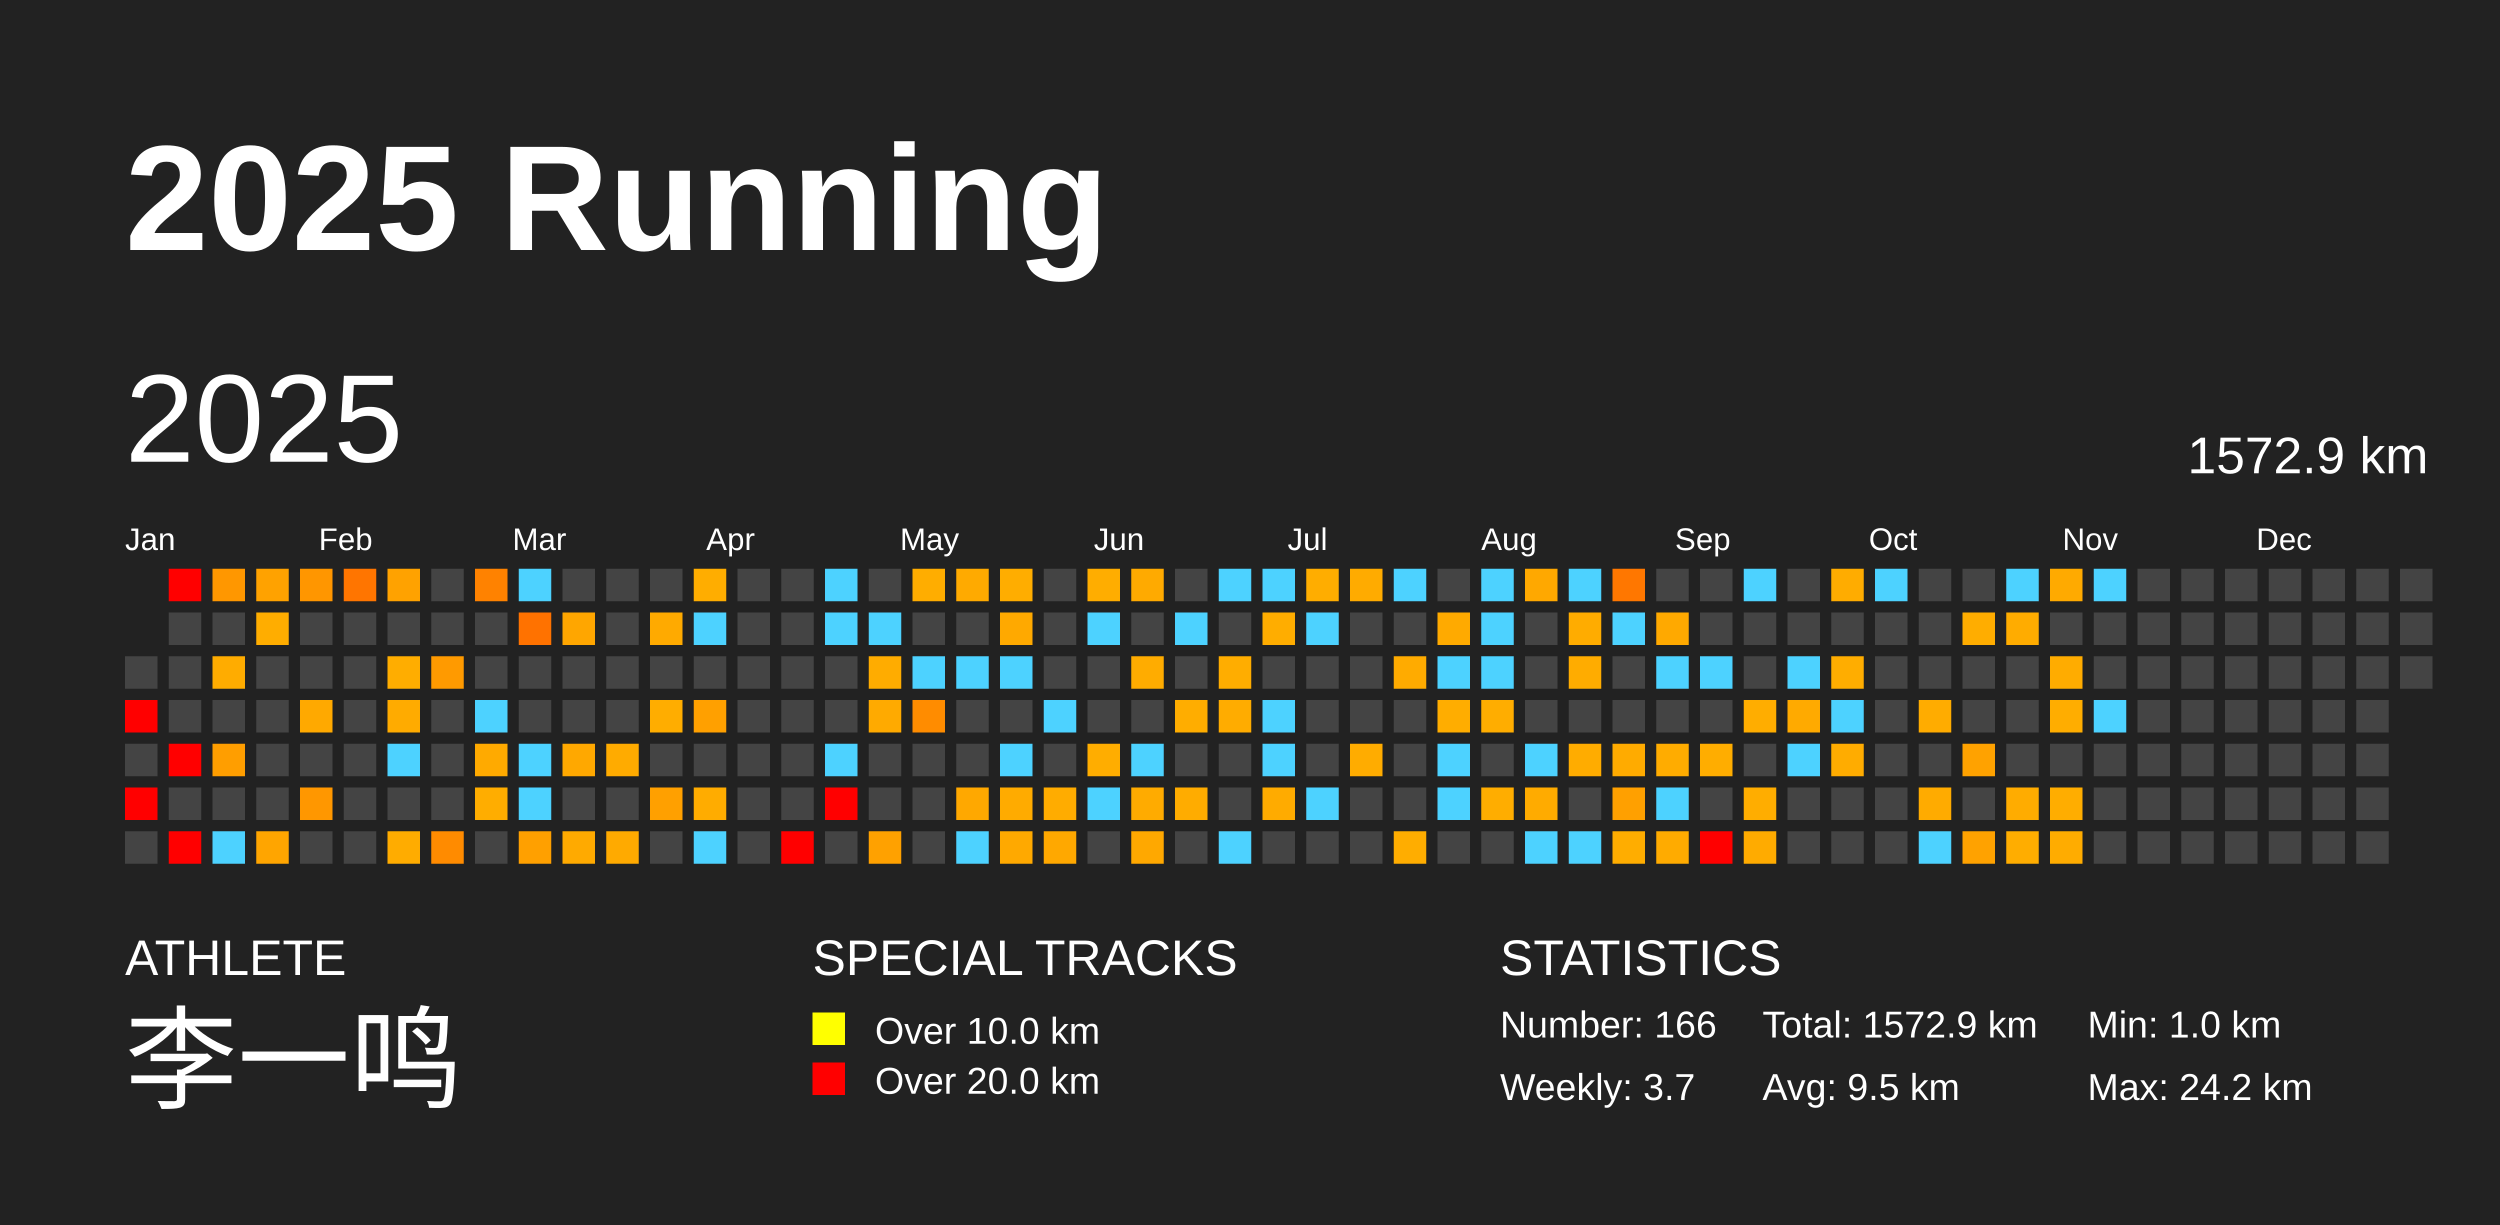
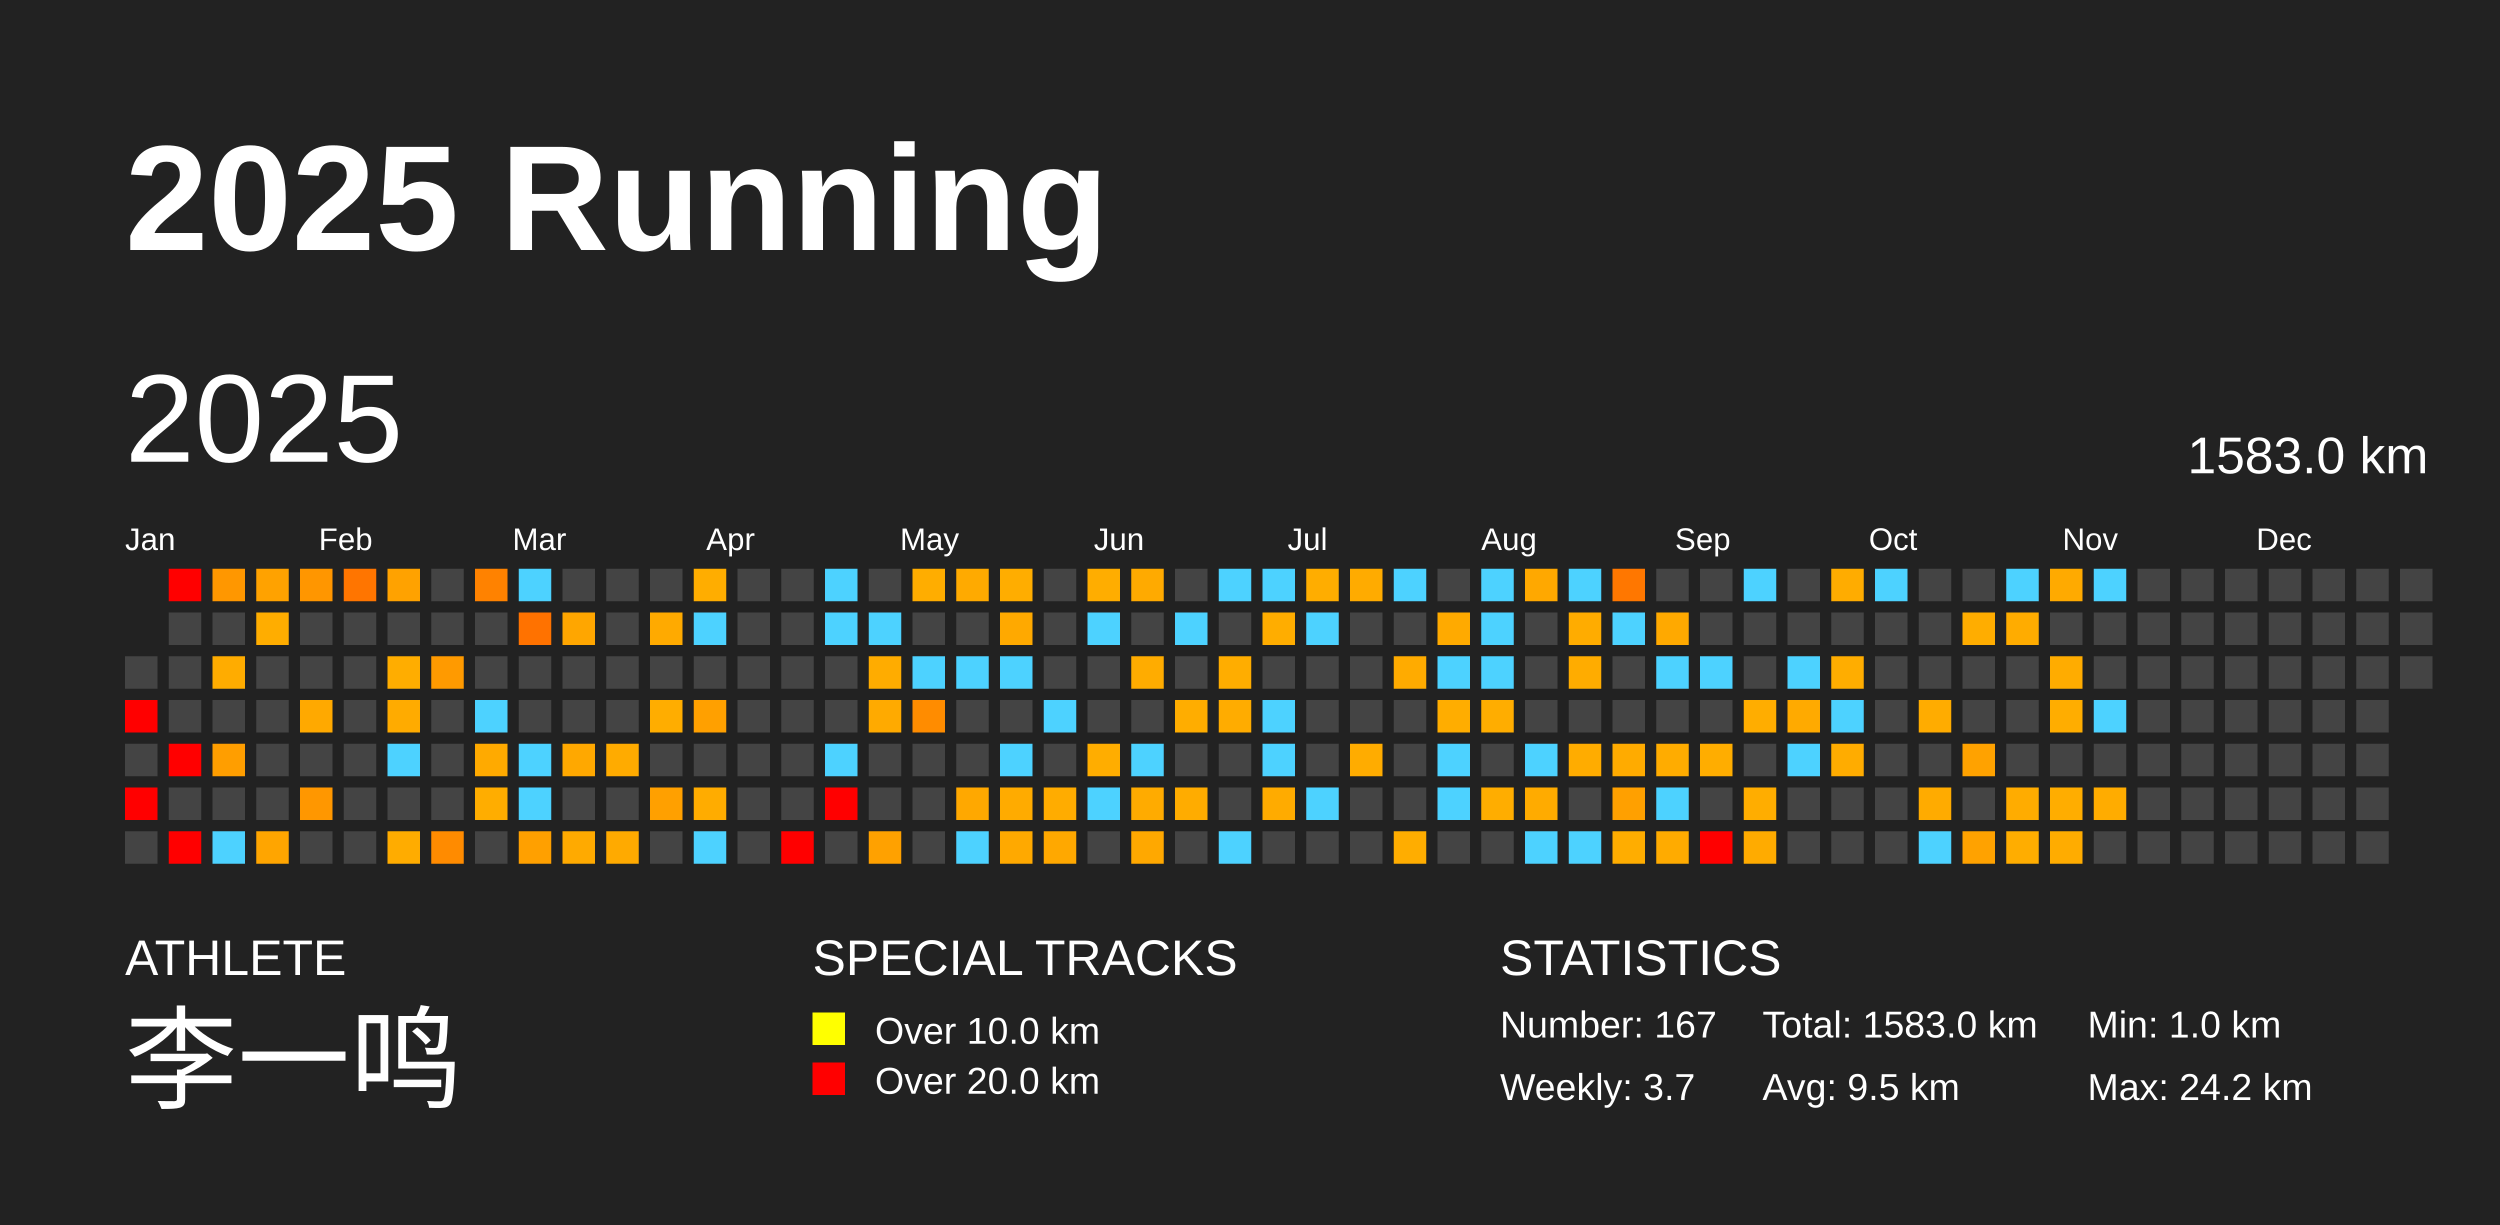
<svg xmlns="http://www.w3.org/2000/svg" baseProfile="full" height="98mm" version="1.1" viewBox="0,0,200,98" width="200mm">
  <defs />
  <rect fill="#222222" height="98" width="200" x="0" y="0" />
  <text fill="#FFFFFF" style="font-size:12px; font-family:Arial; font-weight:bold;" x="10" y="20">2025 Running</text>
  <text fill="#FFFFFF" style="font-size:4px; font-family:Arial" x="10" y="78">ATHLETE</text>
  <text fill="#FFFFFF" style="font-size:9px; font-family:Arial" x="10" y="88">李一鸣</text>
  <text fill="#FFFFFF" style="font-size:4px; font-family:Arial" x="65" y="78">SPECIAL TRACKS</text>
  <rect fill="yellow" height="2.6" width="2.6" x="65" y="81" />
  <text fill="#FFFFFF" style="font-size:3px; font-family:Arial" x="70" y="83.5">Over 10.0 km</text>
  <rect fill="red" height="2.6" width="2.6" x="65" y="85" />
  <text fill="#FFFFFF" style="font-size:3px; font-family:Arial" x="70" y="87.5">Over 20.0 km</text>
  <text fill="#FFFFFF" style="font-size:4px; font-family:Arial" x="120" y="78">STATISTICS</text>
-   <text fill="#FFFFFF" style="font-size:3px; font-family:Arial" x="120" y="83">Number: 166</text>
+   <text fill="#FFFFFF" style="font-size:3px; font-family:Arial" x="120" y="83">Number: 167</text>
  <text fill="#FFFFFF" style="font-size:3px; font-family:Arial" x="120" y="88">Weekly: 3.7</text>
-   <text fill="#FFFFFF" style="font-size:3px; font-family:Arial" x="141" y="83">Total: 1572.9 km</text>
+   <text fill="#FFFFFF" style="font-size:3px; font-family:Arial" x="141" y="83">Total: 1583.0 km</text>
  <text fill="#FFFFFF" style="font-size:3px; font-family:Arial" x="141" y="88">Avg: 9.5 km</text>
  <text fill="#FFFFFF" style="font-size:3px; font-family:Arial" x="167" y="83">Min: 1.0 km</text>
  <text fill="#FFFFFF" style="font-size:3px; font-family:Arial" x="167" y="88">Max: 24.2 km</text>
  <text dominant-baseline="hanging" fill="#FFFFFF" style="font-size:10.0px; font-family:Arial;" x="10" y="30">2025</text>
-   <text dominant-baseline="hanging" fill="#FFFFFF" style="font-size:4.125px; font-family:Arial;" x="175" y="35">1572.9 km</text>
+   <text dominant-baseline="hanging" fill="#FFFFFF" style="font-size:4.125px; font-family:Arial;" x="175" y="35">1583.0 km</text>
  <text fill="#FFFFFF" style="font-size:2.5px; font-family:Arial" x="10.0" y="44">Jan</text>
  <text fill="#FFFFFF" style="font-size:2.5px; font-family:Arial" x="25.5" y="44">Feb</text>
  <text fill="#FFFFFF" style="font-size:2.5px; font-family:Arial" x="41.0" y="44">Mar</text>
  <text fill="#FFFFFF" style="font-size:2.5px; font-family:Arial" x="56.5" y="44">Apr</text>
  <text fill="#FFFFFF" style="font-size:2.5px; font-family:Arial" x="72.0" y="44">May</text>
  <text fill="#FFFFFF" style="font-size:2.5px; font-family:Arial" x="87.5" y="44">Jun</text>
  <text fill="#FFFFFF" style="font-size:2.5px; font-family:Arial" x="103.0" y="44">Jul</text>
  <text fill="#FFFFFF" style="font-size:2.5px; font-family:Arial" x="118.5" y="44">Aug</text>
  <text fill="#FFFFFF" style="font-size:2.5px; font-family:Arial" x="134.0" y="44">Sep</text>
  <text fill="#FFFFFF" style="font-size:2.5px; font-family:Arial" x="149.5" y="44">Oct</text>
  <text fill="#FFFFFF" style="font-size:2.5px; font-family:Arial" x="165.0" y="44">Nov</text>
  <text fill="#FFFFFF" style="font-size:2.5px; font-family:Arial" x="180.5" y="44">Dec</text>
  <rect fill="#444444" height="2.6" width="2.6" x="10.0" y="52.5" />
  <rect fill="red" height="2.6" width="2.6" x="10.0" y="56.0" />
  <rect fill="#444444" height="2.6" width="2.6" x="10.0" y="59.5" />
  <rect fill="red" height="2.6" width="2.6" x="10.0" y="63.0" />
  <rect fill="#444444" height="2.6" width="2.6" x="10.0" y="66.5" />
  <rect fill="red" height="2.6" width="2.6" x="13.5" y="45.5" />
  <rect fill="#444444" height="2.6" width="2.6" x="13.5" y="49.0" />
  <rect fill="#444444" height="2.6" width="2.6" x="13.5" y="52.5" />
  <rect fill="#444444" height="2.6" width="2.6" x="13.5" y="56.0" />
  <rect fill="red" height="2.6" width="2.6" x="13.5" y="59.5" />
  <rect fill="#444444" height="2.6" width="2.6" x="13.5" y="63.0" />
  <rect fill="red" height="2.6" width="2.6" x="13.5" y="66.5" />
  <rect fill="#ff9700" height="2.6" width="2.6" x="17.0" y="45.5" />
  <rect fill="#444444" height="2.6" width="2.6" x="17.0" y="49.0" />
  <rect fill="#ffac00" height="2.6" width="2.6" x="17.0" y="52.5" />
  <rect fill="#444444" height="2.6" width="2.6" x="17.0" y="56.0" />
  <rect fill="#ff9e00" height="2.6" width="2.6" x="17.0" y="59.5" />
  <rect fill="#444444" height="2.6" width="2.6" x="17.0" y="63.0" />
  <rect fill="#4dd2ff" height="2.6" width="2.6" x="17.0" y="66.5" />
  <rect fill="#ffa200" height="2.6" width="2.6" x="20.5" y="45.5" />
  <rect fill="#ffad00" height="2.6" width="2.6" x="20.5" y="49.0" />
  <rect fill="#444444" height="2.6" width="2.6" x="20.5" y="52.5" />
  <rect fill="#444444" height="2.6" width="2.6" x="20.5" y="56.0" />
  <rect fill="#444444" height="2.6" width="2.6" x="20.5" y="59.5" />
  <rect fill="#444444" height="2.6" width="2.6" x="20.5" y="63.0" />
  <rect fill="#ffa500" height="2.6" width="2.6" x="20.5" y="66.5" />
  <rect fill="#ff9600" height="2.6" width="2.6" x="24.0" y="45.5" />
  <rect fill="#444444" height="2.6" width="2.6" x="24.0" y="49.0" />
  <rect fill="#444444" height="2.6" width="2.6" x="24.0" y="52.5" />
  <rect fill="#ffa900" height="2.6" width="2.6" x="24.0" y="56.0" />
  <rect fill="#444444" height="2.6" width="2.6" x="24.0" y="59.5" />
  <rect fill="#ff9700" height="2.6" width="2.6" x="24.0" y="63.0" />
  <rect fill="#444444" height="2.6" width="2.6" x="24.0" y="66.5" />
  <rect fill="#ff7500" height="2.6" width="2.6" x="27.5" y="45.5" />
  <rect fill="#444444" height="2.6" width="2.6" x="27.5" y="49.0" />
  <rect fill="#444444" height="2.6" width="2.6" x="27.5" y="52.5" />
  <rect fill="#444444" height="2.6" width="2.6" x="27.5" y="56.0" />
  <rect fill="#444444" height="2.6" width="2.6" x="27.5" y="59.5" />
  <rect fill="#444444" height="2.6" width="2.6" x="27.5" y="63.0" />
  <rect fill="#444444" height="2.6" width="2.6" x="27.5" y="66.5" />
  <rect fill="#ffa200" height="2.6" width="2.6" x="31.0" y="45.5" />
  <rect fill="#444444" height="2.6" width="2.6" x="31.0" y="49.0" />
  <rect fill="#ffad00" height="2.6" width="2.6" x="31.0" y="52.5" />
  <rect fill="#ffab00" height="2.6" width="2.6" x="31.0" y="56.0" />
  <rect fill="#4dd2ff" height="2.6" width="2.6" x="31.0" y="59.5" />
  <rect fill="#444444" height="2.6" width="2.6" x="31.0" y="63.0" />
  <rect fill="#ffac00" height="2.6" width="2.6" x="31.0" y="66.5" />
  <rect fill="#444444" height="2.6" width="2.6" x="34.5" y="45.5" />
  <rect fill="#444444" height="2.6" width="2.6" x="34.5" y="49.0" />
  <rect fill="#ff9a00" height="2.6" width="2.6" x="34.5" y="52.5" />
  <rect fill="#444444" height="2.6" width="2.6" x="34.5" y="56.0" />
  <rect fill="#444444" height="2.6" width="2.6" x="34.5" y="59.5" />
  <rect fill="#444444" height="2.6" width="2.6" x="34.5" y="63.0" />
  <rect fill="#ff8b00" height="2.6" width="2.6" x="34.5" y="66.5" />
  <rect fill="#ff8200" height="2.6" width="2.6" x="38.0" y="45.5" />
  <rect fill="#444444" height="2.6" width="2.6" x="38.0" y="49.0" />
  <rect fill="#444444" height="2.6" width="2.6" x="38.0" y="52.5" />
  <rect fill="#4dd2ff" height="2.6" width="2.6" x="38.0" y="56.0" />
  <rect fill="#ffaa00" height="2.6" width="2.6" x="38.0" y="59.5" />
  <rect fill="#ffad00" height="2.6" width="2.6" x="38.0" y="63.0" />
  <rect fill="#444444" height="2.6" width="2.6" x="38.0" y="66.5" />
  <rect fill="#4dd2ff" height="2.6" width="2.6" x="41.5" y="45.5" />
  <rect fill="#ff7200" height="2.6" width="2.6" x="41.5" y="49.0" />
  <rect fill="#444444" height="2.6" width="2.6" x="41.5" y="52.5" />
  <rect fill="#444444" height="2.6" width="2.6" x="41.5" y="56.0" />
  <rect fill="#4dd2ff" height="2.6" width="2.6" x="41.5" y="59.5" />
  <rect fill="#4dd2ff" height="2.6" width="2.6" x="41.5" y="63.0" />
  <rect fill="#ffa000" height="2.6" width="2.6" x="41.5" y="66.5" />
  <rect fill="#444444" height="2.6" width="2.6" x="45.0" y="45.5" />
  <rect fill="#ffa600" height="2.6" width="2.6" x="45.0" y="49.0" />
  <rect fill="#444444" height="2.6" width="2.6" x="45.0" y="52.5" />
  <rect fill="#444444" height="2.6" width="2.6" x="45.0" y="56.0" />
  <rect fill="#ffa800" height="2.6" width="2.6" x="45.0" y="59.5" />
  <rect fill="#444444" height="2.6" width="2.6" x="45.0" y="63.0" />
  <rect fill="#ffaa00" height="2.6" width="2.6" x="45.0" y="66.5" />
  <rect fill="#444444" height="2.6" width="2.6" x="48.5" y="45.5" />
  <rect fill="#444444" height="2.6" width="2.6" x="48.5" y="49.0" />
  <rect fill="#444444" height="2.6" width="2.6" x="48.5" y="52.5" />
  <rect fill="#444444" height="2.6" width="2.6" x="48.5" y="56.0" />
  <rect fill="#ffab00" height="2.6" width="2.6" x="48.5" y="59.5" />
  <rect fill="#444444" height="2.6" width="2.6" x="48.5" y="63.0" />
  <rect fill="#ffaa00" height="2.6" width="2.6" x="48.5" y="66.5" />
  <rect fill="#444444" height="2.6" width="2.6" x="52.0" y="45.5" />
  <rect fill="#ffaa00" height="2.6" width="2.6" x="52.0" y="49.0" />
  <rect fill="#444444" height="2.6" width="2.6" x="52.0" y="52.5" />
  <rect fill="#ffad00" height="2.6" width="2.6" x="52.0" y="56.0" />
  <rect fill="#444444" height="2.6" width="2.6" x="52.0" y="59.5" />
  <rect fill="#ffa000" height="2.6" width="2.6" x="52.0" y="63.0" />
  <rect fill="#444444" height="2.6" width="2.6" x="52.0" y="66.5" />
  <rect fill="#ffad00" height="2.6" width="2.6" x="55.5" y="45.5" />
  <rect fill="#4dd2ff" height="2.6" width="2.6" x="55.5" y="49.0" />
  <rect fill="#444444" height="2.6" width="2.6" x="55.5" y="52.5" />
  <rect fill="#ffa000" height="2.6" width="2.6" x="55.5" y="56.0" />
  <rect fill="#444444" height="2.6" width="2.6" x="55.5" y="59.5" />
  <rect fill="#ffac00" height="2.6" width="2.6" x="55.5" y="63.0" />
  <rect fill="#4dd2ff" height="2.6" width="2.6" x="55.5" y="66.5" />
  <rect fill="#444444" height="2.6" width="2.6" x="59.0" y="45.5" />
  <rect fill="#444444" height="2.6" width="2.6" x="59.0" y="49.0" />
  <rect fill="#444444" height="2.6" width="2.6" x="59.0" y="52.5" />
  <rect fill="#444444" height="2.6" width="2.6" x="59.0" y="56.0" />
  <rect fill="#444444" height="2.6" width="2.6" x="59.0" y="59.5" />
  <rect fill="#444444" height="2.6" width="2.6" x="59.0" y="63.0" />
  <rect fill="#444444" height="2.6" width="2.6" x="59.0" y="66.5" />
  <rect fill="#444444" height="2.6" width="2.6" x="62.5" y="45.5" />
  <rect fill="#444444" height="2.6" width="2.6" x="62.5" y="49.0" />
  <rect fill="#444444" height="2.6" width="2.6" x="62.5" y="52.5" />
  <rect fill="#444444" height="2.6" width="2.6" x="62.5" y="56.0" />
  <rect fill="#444444" height="2.6" width="2.6" x="62.5" y="59.5" />
  <rect fill="#444444" height="2.6" width="2.6" x="62.5" y="63.0" />
  <rect fill="red" height="2.6" width="2.6" x="62.5" y="66.5" />
  <rect fill="#4dd2ff" height="2.6" width="2.6" x="66.0" y="45.5" />
  <rect fill="#4dd2ff" height="2.6" width="2.6" x="66.0" y="49.0" />
  <rect fill="#444444" height="2.6" width="2.6" x="66.0" y="52.5" />
  <rect fill="#444444" height="2.6" width="2.6" x="66.0" y="56.0" />
  <rect fill="#4dd2ff" height="2.6" width="2.6" x="66.0" y="59.5" />
  <rect fill="red" height="2.6" width="2.6" x="66.0" y="63.0" />
  <rect fill="#444444" height="2.6" width="2.6" x="66.0" y="66.5" />
  <rect fill="#444444" height="2.6" width="2.6" x="69.5" y="45.5" />
  <rect fill="#4dd2ff" height="2.6" width="2.6" x="69.5" y="49.0" />
  <rect fill="#ffac00" height="2.6" width="2.6" x="69.5" y="52.5" />
  <rect fill="#ffaa00" height="2.6" width="2.6" x="69.5" y="56.0" />
  <rect fill="#444444" height="2.6" width="2.6" x="69.5" y="59.5" />
  <rect fill="#444444" height="2.6" width="2.6" x="69.5" y="63.0" />
  <rect fill="#ffa100" height="2.6" width="2.6" x="69.5" y="66.5" />
  <rect fill="#ffad00" height="2.6" width="2.6" x="73.0" y="45.5" />
  <rect fill="#444444" height="2.6" width="2.6" x="73.0" y="49.0" />
  <rect fill="#4dd2ff" height="2.6" width="2.6" x="73.0" y="52.5" />
  <rect fill="#ff8c00" height="2.6" width="2.6" x="73.0" y="56.0" />
  <rect fill="#444444" height="2.6" width="2.6" x="73.0" y="59.5" />
  <rect fill="#444444" height="2.6" width="2.6" x="73.0" y="63.0" />
  <rect fill="#444444" height="2.6" width="2.6" x="73.0" y="66.5" />
  <rect fill="#ffaa00" height="2.6" width="2.6" x="76.5" y="45.5" />
  <rect fill="#444444" height="2.6" width="2.6" x="76.5" y="49.0" />
  <rect fill="#4dd2ff" height="2.6" width="2.6" x="76.5" y="52.5" />
  <rect fill="#444444" height="2.6" width="2.6" x="76.5" y="56.0" />
  <rect fill="#444444" height="2.6" width="2.6" x="76.5" y="59.5" />
  <rect fill="#ffa800" height="2.6" width="2.6" x="76.5" y="63.0" />
  <rect fill="#4dd2ff" height="2.6" width="2.6" x="76.5" y="66.5" />
  <rect fill="#ffad00" height="2.6" width="2.6" x="80.0" y="45.5" />
  <rect fill="#ffa900" height="2.6" width="2.6" x="80.0" y="49.0" />
  <rect fill="#4dd2ff" height="2.6" width="2.6" x="80.0" y="52.5" />
  <rect fill="#444444" height="2.6" width="2.6" x="80.0" y="56.0" />
  <rect fill="#4dd2ff" height="2.6" width="2.6" x="80.0" y="59.5" />
  <rect fill="#ffab00" height="2.6" width="2.6" x="80.0" y="63.0" />
  <rect fill="#ffa900" height="2.6" width="2.6" x="80.0" y="66.5" />
  <rect fill="#444444" height="2.6" width="2.6" x="83.5" y="45.5" />
  <rect fill="#444444" height="2.6" width="2.6" x="83.5" y="49.0" />
  <rect fill="#444444" height="2.6" width="2.6" x="83.5" y="52.5" />
  <rect fill="#4dd2ff" height="2.6" width="2.6" x="83.5" y="56.0" />
  <rect fill="#444444" height="2.6" width="2.6" x="83.5" y="59.5" />
  <rect fill="#ffac00" height="2.6" width="2.6" x="83.5" y="63.0" />
  <rect fill="#ffa800" height="2.6" width="2.6" x="83.5" y="66.5" />
  <rect fill="#ffad00" height="2.6" width="2.6" x="87.0" y="45.5" />
  <rect fill="#4dd2ff" height="2.6" width="2.6" x="87.0" y="49.0" />
  <rect fill="#444444" height="2.6" width="2.6" x="87.0" y="52.5" />
  <rect fill="#444444" height="2.6" width="2.6" x="87.0" y="56.0" />
  <rect fill="#ffad00" height="2.6" width="2.6" x="87.0" y="59.5" />
  <rect fill="#4dd2ff" height="2.6" width="2.6" x="87.0" y="63.0" />
  <rect fill="#444444" height="2.6" width="2.6" x="87.0" y="66.5" />
  <rect fill="#ffaa00" height="2.6" width="2.6" x="90.5" y="45.5" />
  <rect fill="#444444" height="2.6" width="2.6" x="90.5" y="49.0" />
  <rect fill="#ffac00" height="2.6" width="2.6" x="90.5" y="52.5" />
  <rect fill="#444444" height="2.6" width="2.6" x="90.5" y="56.0" />
  <rect fill="#4dd2ff" height="2.6" width="2.6" x="90.5" y="59.5" />
  <rect fill="#ffab00" height="2.6" width="2.6" x="90.5" y="63.0" />
  <rect fill="#ffa800" height="2.6" width="2.6" x="90.5" y="66.5" />
  <rect fill="#444444" height="2.6" width="2.6" x="94.0" y="45.5" />
  <rect fill="#4dd2ff" height="2.6" width="2.6" x="94.0" y="49.0" />
  <rect fill="#444444" height="2.6" width="2.6" x="94.0" y="52.5" />
  <rect fill="#ffad00" height="2.6" width="2.6" x="94.0" y="56.0" />
  <rect fill="#444444" height="2.6" width="2.6" x="94.0" y="59.5" />
  <rect fill="#ffac00" height="2.6" width="2.6" x="94.0" y="63.0" />
  <rect fill="#444444" height="2.6" width="2.6" x="94.0" y="66.5" />
  <rect fill="#4dd2ff" height="2.6" width="2.6" x="97.5" y="45.5" />
  <rect fill="#444444" height="2.6" width="2.6" x="97.5" y="49.0" />
  <rect fill="#ffad00" height="2.6" width="2.6" x="97.5" y="52.5" />
  <rect fill="#ffac00" height="2.6" width="2.6" x="97.5" y="56.0" />
  <rect fill="#444444" height="2.6" width="2.6" x="97.5" y="59.5" />
  <rect fill="#444444" height="2.6" width="2.6" x="97.5" y="63.0" />
  <rect fill="#4dd2ff" height="2.6" width="2.6" x="97.5" y="66.5" />
  <rect fill="#4dd2ff" height="2.6" width="2.6" x="101.0" y="45.5" />
  <rect fill="#ffad00" height="2.6" width="2.6" x="101.0" y="49.0" />
  <rect fill="#444444" height="2.6" width="2.6" x="101.0" y="52.5" />
  <rect fill="#4dd2ff" height="2.6" width="2.6" x="101.0" y="56.0" />
  <rect fill="#4dd2ff" height="2.6" width="2.6" x="101.0" y="59.5" />
  <rect fill="#ffab00" height="2.6" width="2.6" x="101.0" y="63.0" />
  <rect fill="#444444" height="2.6" width="2.6" x="101.0" y="66.5" />
  <rect fill="#ffad00" height="2.6" width="2.6" x="104.5" y="45.5" />
  <rect fill="#4dd2ff" height="2.6" width="2.6" x="104.5" y="49.0" />
  <rect fill="#444444" height="2.6" width="2.6" x="104.5" y="52.5" />
  <rect fill="#444444" height="2.6" width="2.6" x="104.5" y="56.0" />
  <rect fill="#444444" height="2.6" width="2.6" x="104.5" y="59.5" />
  <rect fill="#4dd2ff" height="2.6" width="2.6" x="104.5" y="63.0" />
  <rect fill="#444444" height="2.6" width="2.6" x="104.5" y="66.5" />
  <rect fill="#ffab00" height="2.6" width="2.6" x="108.0" y="45.5" />
  <rect fill="#444444" height="2.6" width="2.6" x="108.0" y="49.0" />
  <rect fill="#444444" height="2.6" width="2.6" x="108.0" y="52.5" />
  <rect fill="#444444" height="2.6" width="2.6" x="108.0" y="56.0" />
  <rect fill="#ffac00" height="2.6" width="2.6" x="108.0" y="59.5" />
  <rect fill="#444444" height="2.6" width="2.6" x="108.0" y="63.0" />
  <rect fill="#444444" height="2.6" width="2.6" x="108.0" y="66.5" />
  <rect fill="#4dd2ff" height="2.6" width="2.6" x="111.5" y="45.5" />
  <rect fill="#444444" height="2.6" width="2.6" x="111.5" y="49.0" />
  <rect fill="#ffab00" height="2.6" width="2.6" x="111.5" y="52.5" />
  <rect fill="#444444" height="2.6" width="2.6" x="111.5" y="56.0" />
  <rect fill="#444444" height="2.6" width="2.6" x="111.5" y="59.5" />
  <rect fill="#444444" height="2.6" width="2.6" x="111.5" y="63.0" />
  <rect fill="#ffad00" height="2.6" width="2.6" x="111.5" y="66.5" />
  <rect fill="#444444" height="2.6" width="2.6" x="115.0" y="45.5" />
  <rect fill="#ffaa00" height="2.6" width="2.6" x="115.0" y="49.0" />
  <rect fill="#4dd2ff" height="2.6" width="2.6" x="115.0" y="52.5" />
  <rect fill="#ffad00" height="2.6" width="2.6" x="115.0" y="56.0" />
  <rect fill="#4dd2ff" height="2.6" width="2.6" x="115.0" y="59.5" />
  <rect fill="#4dd2ff" height="2.6" width="2.6" x="115.0" y="63.0" />
  <rect fill="#444444" height="2.6" width="2.6" x="115.0" y="66.5" />
  <rect fill="#4dd2ff" height="2.6" width="2.6" x="118.5" y="45.5" />
  <rect fill="#4dd2ff" height="2.6" width="2.6" x="118.5" y="49.0" />
  <rect fill="#4dd2ff" height="2.6" width="2.6" x="118.5" y="52.5" />
  <rect fill="#ffad00" height="2.6" width="2.6" x="118.5" y="56.0" />
  <rect fill="#444444" height="2.6" width="2.6" x="118.5" y="59.5" />
  <rect fill="#ffad00" height="2.6" width="2.6" x="118.5" y="63.0" />
  <rect fill="#444444" height="2.6" width="2.6" x="118.5" y="66.5" />
  <rect fill="#ffa800" height="2.6" width="2.6" x="122.0" y="45.5" />
  <rect fill="#444444" height="2.6" width="2.6" x="122.0" y="49.0" />
  <rect fill="#444444" height="2.6" width="2.6" x="122.0" y="52.5" />
  <rect fill="#444444" height="2.6" width="2.6" x="122.0" y="56.0" />
  <rect fill="#4dd2ff" height="2.6" width="2.6" x="122.0" y="59.5" />
  <rect fill="#ffab00" height="2.6" width="2.6" x="122.0" y="63.0" />
  <rect fill="#4dd2ff" height="2.6" width="2.6" x="122.0" y="66.5" />
  <rect fill="#4dd2ff" height="2.6" width="2.6" x="125.5" y="45.5" />
  <rect fill="#ffac00" height="2.6" width="2.6" x="125.5" y="49.0" />
  <rect fill="#ffac00" height="2.6" width="2.6" x="125.5" y="52.5" />
  <rect fill="#444444" height="2.6" width="2.6" x="125.5" y="56.0" />
  <rect fill="#ffac00" height="2.6" width="2.6" x="125.5" y="59.5" />
  <rect fill="#444444" height="2.6" width="2.6" x="125.5" y="63.0" />
  <rect fill="#4dd2ff" height="2.6" width="2.6" x="125.5" y="66.5" />
  <rect fill="#ff7700" height="2.6" width="2.6" x="129.0" y="45.5" />
  <rect fill="#4dd2ff" height="2.6" width="2.6" x="129.0" y="49.0" />
  <rect fill="#444444" height="2.6" width="2.6" x="129.0" y="52.5" />
  <rect fill="#444444" height="2.6" width="2.6" x="129.0" y="56.0" />
  <rect fill="#ffab00" height="2.6" width="2.6" x="129.0" y="59.5" />
  <rect fill="#ffa000" height="2.6" width="2.6" x="129.0" y="63.0" />
  <rect fill="#ffad00" height="2.6" width="2.6" x="129.0" y="66.5" />
  <rect fill="#444444" height="2.6" width="2.6" x="132.5" y="45.5" />
  <rect fill="#ffa900" height="2.6" width="2.6" x="132.5" y="49.0" />
  <rect fill="#4dd2ff" height="2.6" width="2.6" x="132.5" y="52.5" />
  <rect fill="#444444" height="2.6" width="2.6" x="132.5" y="56.0" />
  <rect fill="#ffac00" height="2.6" width="2.6" x="132.5" y="59.5" />
  <rect fill="#4dd2ff" height="2.6" width="2.6" x="132.5" y="63.0" />
  <rect fill="#ffab00" height="2.6" width="2.6" x="132.5" y="66.5" />
  <rect fill="#444444" height="2.6" width="2.6" x="136.0" y="45.5" />
  <rect fill="#444444" height="2.6" width="2.6" x="136.0" y="49.0" />
  <rect fill="#4dd2ff" height="2.6" width="2.6" x="136.0" y="52.5" />
  <rect fill="#444444" height="2.6" width="2.6" x="136.0" y="56.0" />
  <rect fill="#ffad00" height="2.6" width="2.6" x="136.0" y="59.5" />
  <rect fill="#444444" height="2.6" width="2.6" x="136.0" y="63.0" />
  <rect fill="red" height="2.6" width="2.6" x="136.0" y="66.5" />
  <rect fill="#4dd2ff" height="2.6" width="2.6" x="139.5" y="45.5" />
  <rect fill="#444444" height="2.6" width="2.6" x="139.5" y="49.0" />
  <rect fill="#444444" height="2.6" width="2.6" x="139.5" y="52.5" />
  <rect fill="#ffad00" height="2.6" width="2.6" x="139.5" y="56.0" />
  <rect fill="#444444" height="2.6" width="2.6" x="139.5" y="59.5" />
  <rect fill="#ffad00" height="2.6" width="2.6" x="139.5" y="63.0" />
  <rect fill="#ffab00" height="2.6" width="2.6" x="139.5" y="66.5" />
  <rect fill="#444444" height="2.6" width="2.6" x="143.0" y="45.5" />
  <rect fill="#444444" height="2.6" width="2.6" x="143.0" y="49.0" />
  <rect fill="#4dd2ff" height="2.6" width="2.6" x="143.0" y="52.5" />
  <rect fill="#ffaa00" height="2.6" width="2.6" x="143.0" y="56.0" />
  <rect fill="#4dd2ff" height="2.6" width="2.6" x="143.0" y="59.5" />
  <rect fill="#444444" height="2.6" width="2.6" x="143.0" y="63.0" />
  <rect fill="#444444" height="2.6" width="2.6" x="143.0" y="66.5" />
  <rect fill="#ffac00" height="2.6" width="2.6" x="146.5" y="45.5" />
  <rect fill="#444444" height="2.6" width="2.6" x="146.5" y="49.0" />
  <rect fill="#ffad00" height="2.6" width="2.6" x="146.5" y="52.5" />
  <rect fill="#4dd2ff" height="2.6" width="2.6" x="146.5" y="56.0" />
  <rect fill="#ffac00" height="2.6" width="2.6" x="146.5" y="59.5" />
  <rect fill="#444444" height="2.6" width="2.6" x="146.5" y="63.0" />
  <rect fill="#444444" height="2.6" width="2.6" x="146.5" y="66.5" />
  <rect fill="#4dd2ff" height="2.6" width="2.6" x="150.0" y="45.5" />
  <rect fill="#444444" height="2.6" width="2.6" x="150.0" y="49.0" />
  <rect fill="#444444" height="2.6" width="2.6" x="150.0" y="52.5" />
  <rect fill="#444444" height="2.6" width="2.6" x="150.0" y="56.0" />
  <rect fill="#444444" height="2.6" width="2.6" x="150.0" y="59.5" />
  <rect fill="#444444" height="2.6" width="2.6" x="150.0" y="63.0" />
  <rect fill="#444444" height="2.6" width="2.6" x="150.0" y="66.5" />
  <rect fill="#444444" height="2.6" width="2.6" x="153.5" y="45.5" />
  <rect fill="#444444" height="2.6" width="2.6" x="153.5" y="49.0" />
  <rect fill="#444444" height="2.6" width="2.6" x="153.5" y="52.5" />
  <rect fill="#ffac00" height="2.6" width="2.6" x="153.5" y="56.0" />
  <rect fill="#444444" height="2.6" width="2.6" x="153.5" y="59.5" />
  <rect fill="#ffab00" height="2.6" width="2.6" x="153.5" y="63.0" />
  <rect fill="#4dd2ff" height="2.6" width="2.6" x="153.5" y="66.5" />
  <rect fill="#444444" height="2.6" width="2.6" x="157.0" y="45.5" />
  <rect fill="#ffad00" height="2.6" width="2.6" x="157.0" y="49.0" />
  <rect fill="#444444" height="2.6" width="2.6" x="157.0" y="52.5" />
  <rect fill="#444444" height="2.6" width="2.6" x="157.0" y="56.0" />
  <rect fill="#ffa200" height="2.6" width="2.6" x="157.0" y="59.5" />
  <rect fill="#444444" height="2.6" width="2.6" x="157.0" y="63.0" />
  <rect fill="#ffa200" height="2.6" width="2.6" x="157.0" y="66.5" />
  <rect fill="#4dd2ff" height="2.6" width="2.6" x="160.5" y="45.5" />
  <rect fill="#ffac00" height="2.6" width="2.6" x="160.5" y="49.0" />
  <rect fill="#444444" height="2.6" width="2.6" x="160.5" y="52.5" />
  <rect fill="#444444" height="2.6" width="2.6" x="160.5" y="56.0" />
  <rect fill="#444444" height="2.6" width="2.6" x="160.5" y="59.5" />
  <rect fill="#ffac00" height="2.6" width="2.6" x="160.5" y="63.0" />
  <rect fill="#ffad00" height="2.6" width="2.6" x="160.5" y="66.5" />
  <rect fill="#ffaa00" height="2.6" width="2.6" x="164.0" y="45.5" />
  <rect fill="#444444" height="2.6" width="2.6" x="164.0" y="49.0" />
  <rect fill="#ffac00" height="2.6" width="2.6" x="164.0" y="52.5" />
  <rect fill="#ffad00" height="2.6" width="2.6" x="164.0" y="56.0" />
  <rect fill="#444444" height="2.6" width="2.6" x="164.0" y="59.5" />
  <rect fill="#ffad00" height="2.6" width="2.6" x="164.0" y="63.0" />
  <rect fill="#ffac00" height="2.6" width="2.6" x="164.0" y="66.5" />
  <rect fill="#4dd2ff" height="2.6" width="2.6" x="167.5" y="45.5" />
  <rect fill="#444444" height="2.6" width="2.6" x="167.5" y="49.0" />
  <rect fill="#444444" height="2.6" width="2.6" x="167.5" y="52.5" />
  <rect fill="#4dd2ff" height="2.6" width="2.6" x="167.5" y="56.0" />
  <rect fill="#444444" height="2.6" width="2.6" x="167.5" y="59.5" />
-   <rect fill="#444444" height="2.6" width="2.6" x="167.5" y="63.0" />
+   <rect fill="#ffac00" height="2.6" width="2.6" x="167.5" y="63.0" />
  <rect fill="#444444" height="2.6" width="2.6" x="167.5" y="66.5" />
  <rect fill="#444444" height="2.6" width="2.6" x="171.0" y="45.5" />
  <rect fill="#444444" height="2.6" width="2.6" x="171.0" y="49.0" />
  <rect fill="#444444" height="2.6" width="2.6" x="171.0" y="52.5" />
  <rect fill="#444444" height="2.6" width="2.6" x="171.0" y="56.0" />
  <rect fill="#444444" height="2.6" width="2.6" x="171.0" y="59.5" />
  <rect fill="#444444" height="2.6" width="2.6" x="171.0" y="63.0" />
  <rect fill="#444444" height="2.6" width="2.6" x="171.0" y="66.5" />
  <rect fill="#444444" height="2.6" width="2.6" x="174.5" y="45.5" />
  <rect fill="#444444" height="2.6" width="2.6" x="174.5" y="49.0" />
  <rect fill="#444444" height="2.6" width="2.6" x="174.5" y="52.5" />
  <rect fill="#444444" height="2.6" width="2.6" x="174.5" y="56.0" />
  <rect fill="#444444" height="2.6" width="2.6" x="174.5" y="59.5" />
  <rect fill="#444444" height="2.6" width="2.6" x="174.5" y="63.0" />
  <rect fill="#444444" height="2.6" width="2.6" x="174.5" y="66.5" />
  <rect fill="#444444" height="2.6" width="2.6" x="178.0" y="45.5" />
  <rect fill="#444444" height="2.6" width="2.6" x="178.0" y="49.0" />
  <rect fill="#444444" height="2.6" width="2.6" x="178.0" y="52.5" />
  <rect fill="#444444" height="2.6" width="2.6" x="178.0" y="56.0" />
  <rect fill="#444444" height="2.6" width="2.6" x="178.0" y="59.5" />
  <rect fill="#444444" height="2.6" width="2.6" x="178.0" y="63.0" />
  <rect fill="#444444" height="2.6" width="2.6" x="178.0" y="66.5" />
  <rect fill="#444444" height="2.6" width="2.6" x="181.5" y="45.5" />
  <rect fill="#444444" height="2.6" width="2.6" x="181.5" y="49.0" />
  <rect fill="#444444" height="2.6" width="2.6" x="181.5" y="52.5" />
  <rect fill="#444444" height="2.6" width="2.6" x="181.5" y="56.0" />
  <rect fill="#444444" height="2.6" width="2.6" x="181.5" y="59.5" />
  <rect fill="#444444" height="2.6" width="2.6" x="181.5" y="63.0" />
  <rect fill="#444444" height="2.6" width="2.6" x="181.5" y="66.5" />
  <rect fill="#444444" height="2.6" width="2.6" x="185.0" y="45.5" />
  <rect fill="#444444" height="2.6" width="2.6" x="185.0" y="49.0" />
  <rect fill="#444444" height="2.6" width="2.6" x="185.0" y="52.5" />
  <rect fill="#444444" height="2.6" width="2.6" x="185.0" y="56.0" />
  <rect fill="#444444" height="2.6" width="2.6" x="185.0" y="59.5" />
  <rect fill="#444444" height="2.6" width="2.6" x="185.0" y="63.0" />
  <rect fill="#444444" height="2.6" width="2.6" x="185.0" y="66.5" />
  <rect fill="#444444" height="2.6" width="2.6" x="188.5" y="45.5" />
  <rect fill="#444444" height="2.6" width="2.6" x="188.5" y="49.0" />
  <rect fill="#444444" height="2.6" width="2.6" x="188.5" y="52.5" />
  <rect fill="#444444" height="2.6" width="2.6" x="188.5" y="56.0" />
  <rect fill="#444444" height="2.6" width="2.6" x="188.5" y="59.5" />
  <rect fill="#444444" height="2.6" width="2.6" x="188.5" y="63.0" />
  <rect fill="#444444" height="2.6" width="2.6" x="188.5" y="66.5" />
  <rect fill="#444444" height="2.6" width="2.6" x="192.0" y="45.5" />
  <rect fill="#444444" height="2.6" width="2.6" x="192.0" y="49.0" />
  <rect fill="#444444" height="2.6" width="2.6" x="192.0" y="52.5" />
</svg>
